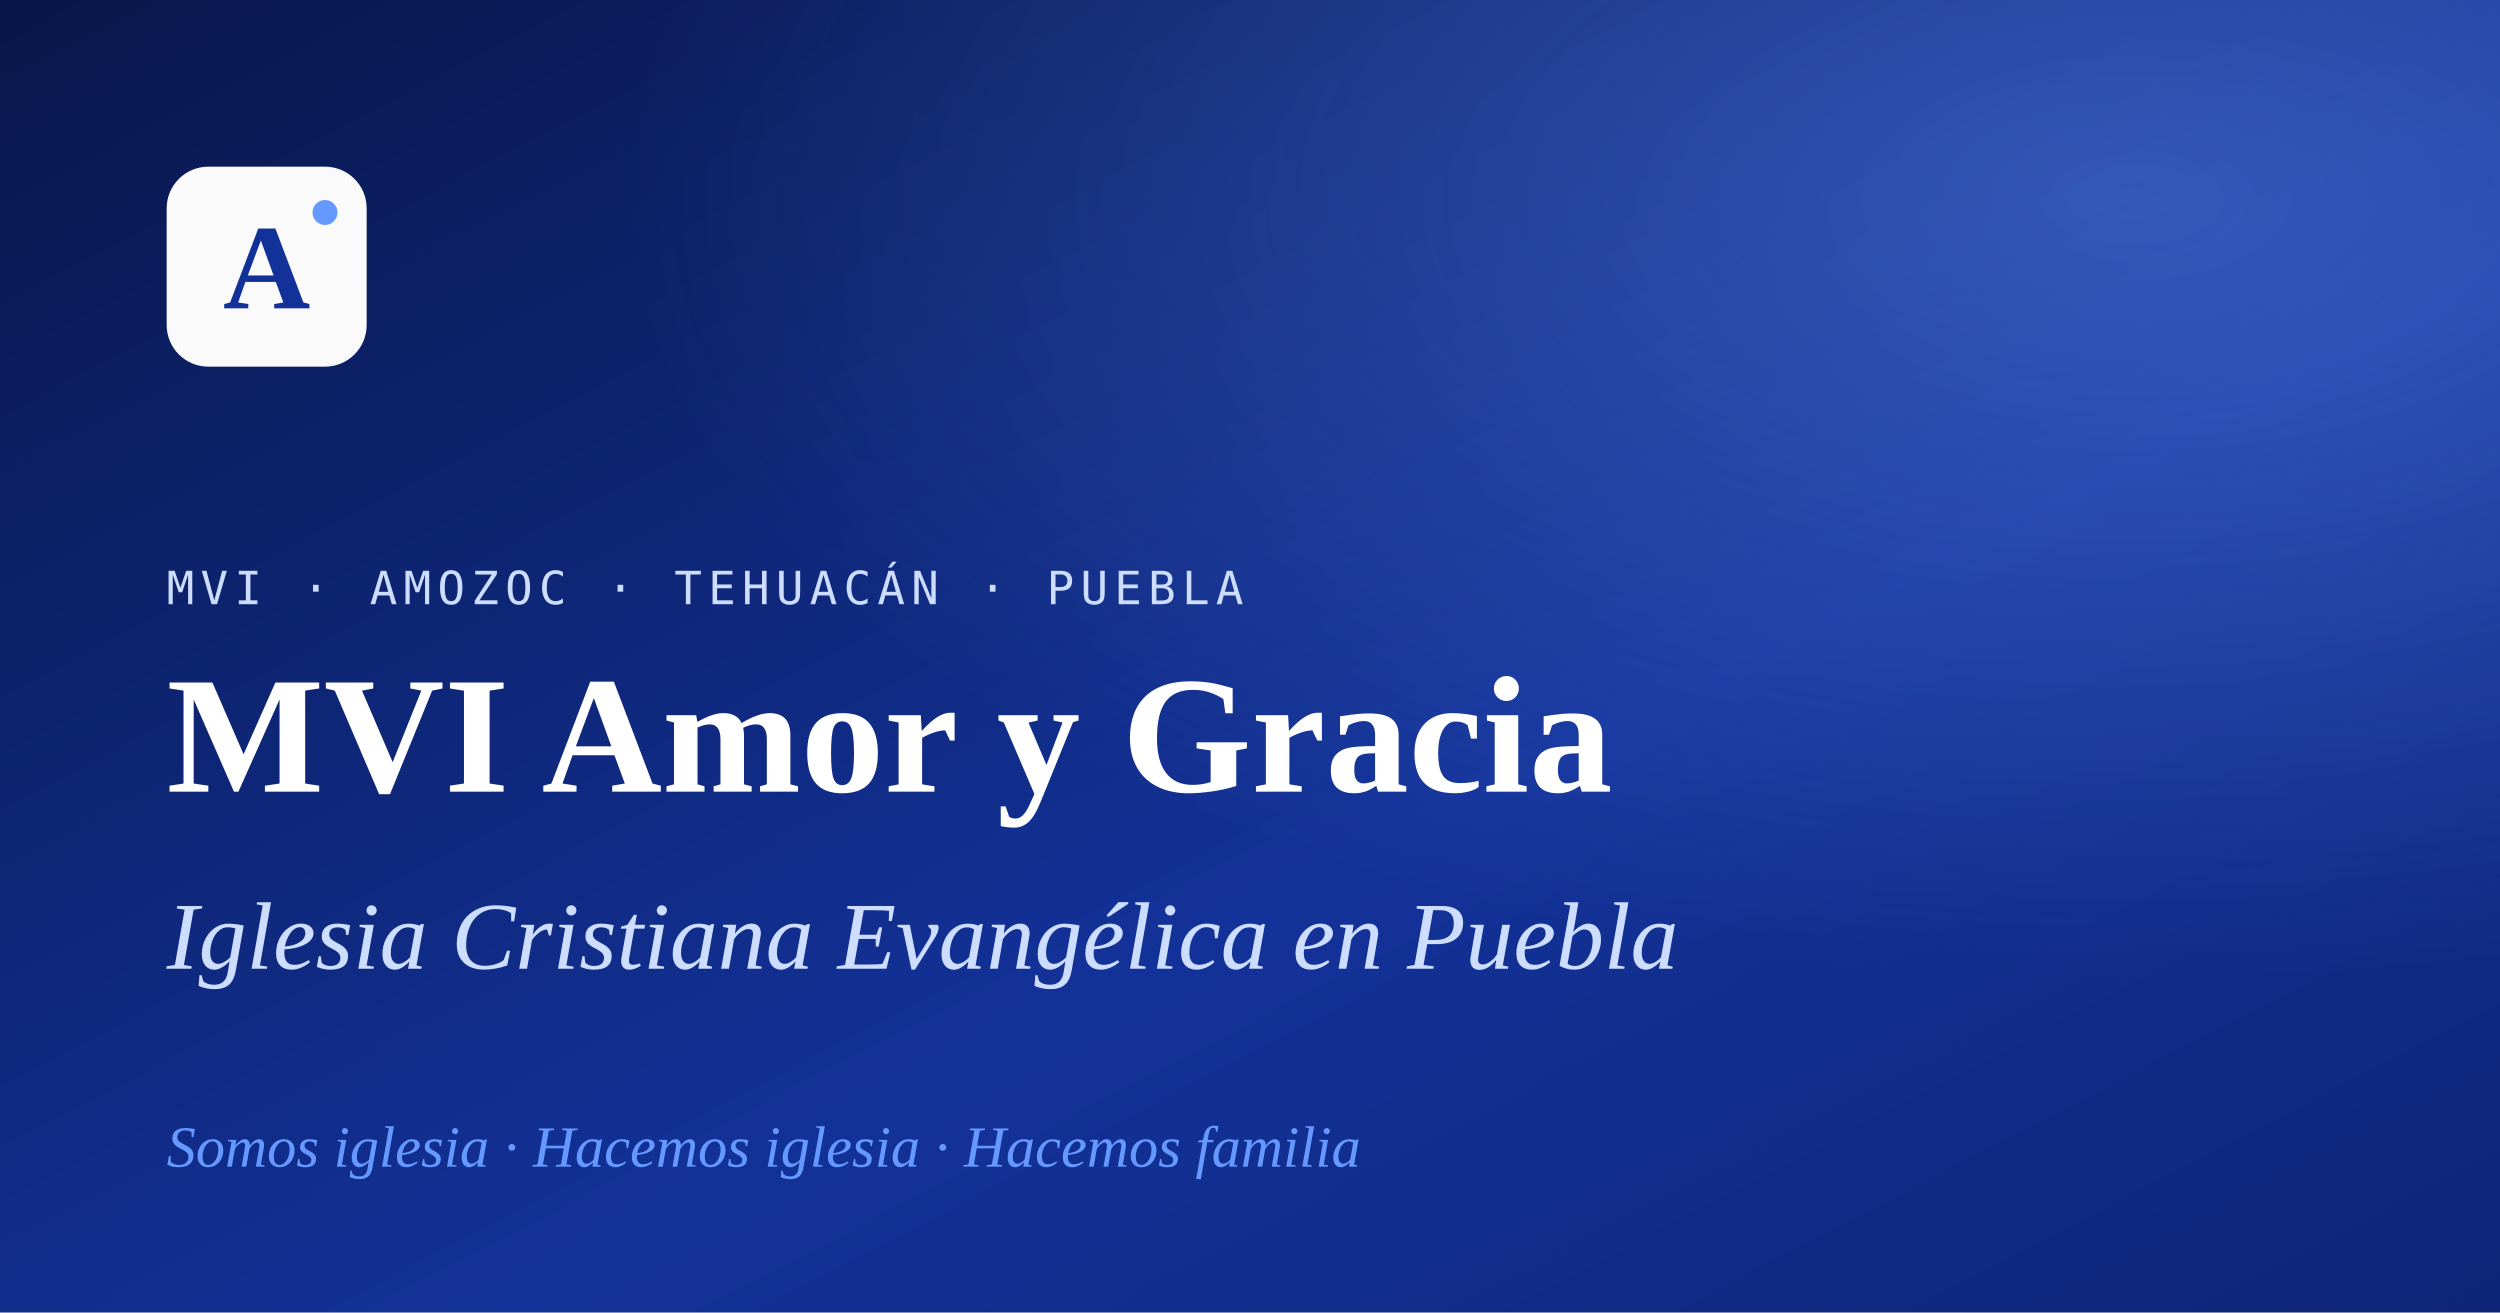
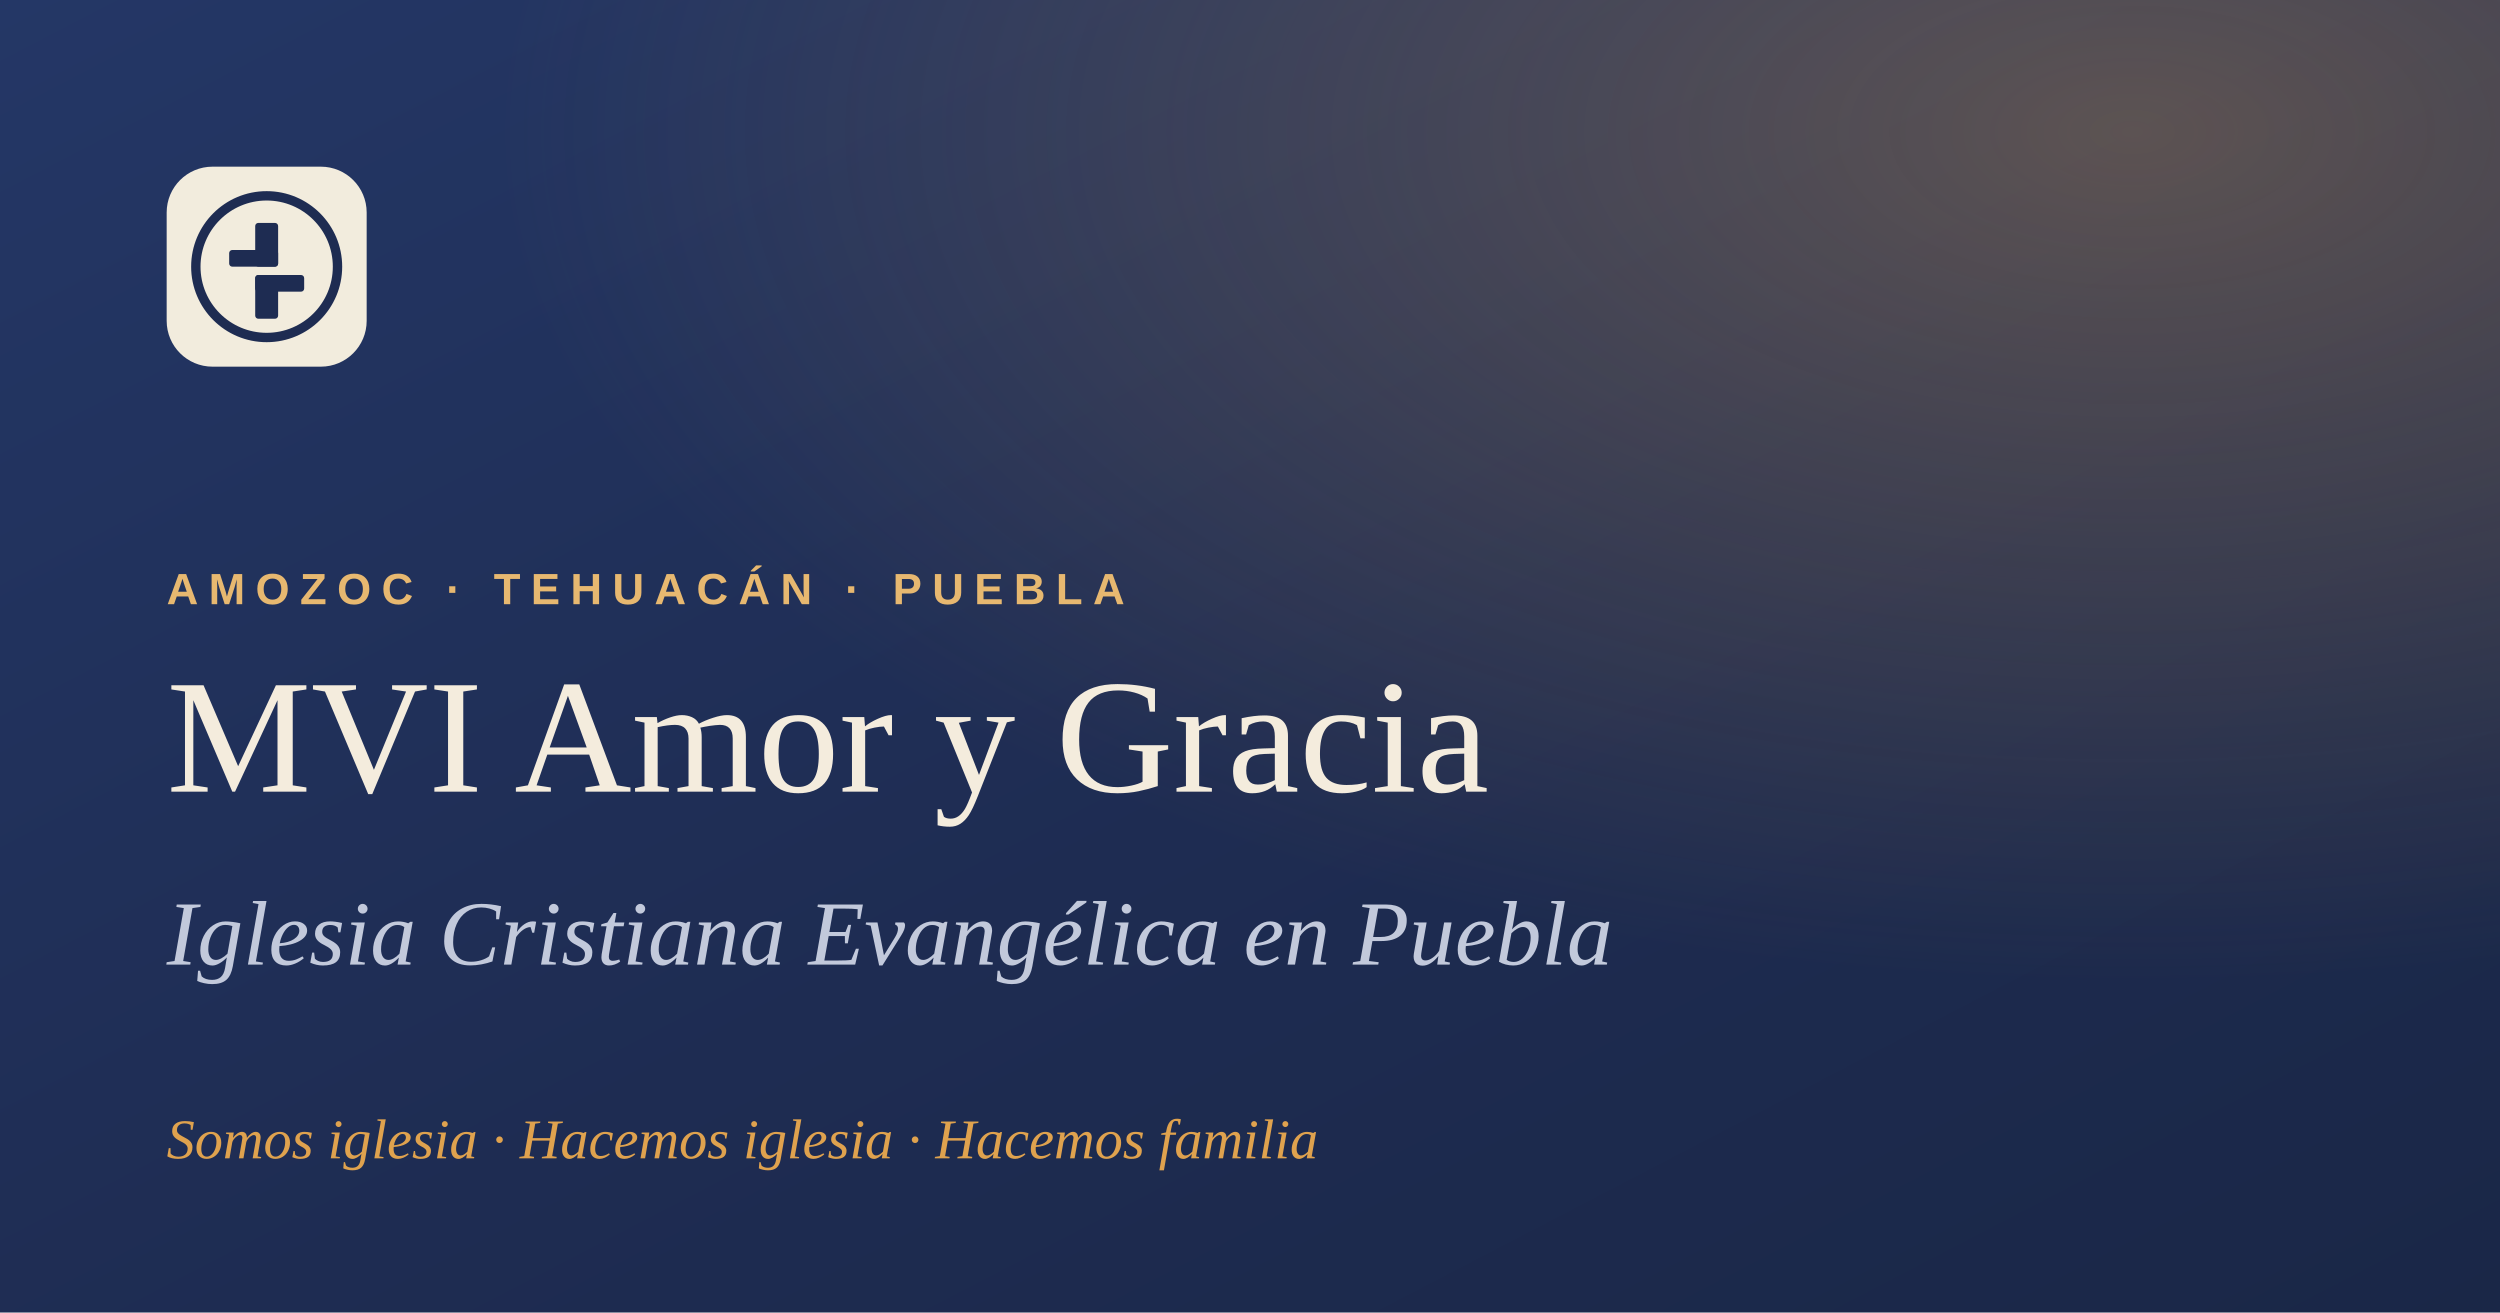
<svg xmlns="http://www.w3.org/2000/svg" viewBox="0 0 1200 630" width="1200" height="630">
  <defs>
    <linearGradient id="bg" x1="0" y1="0" x2="1" y2="1">
-       <stop offset="0%" stop-color="#081649" />
-       <stop offset="60%" stop-color="#133299" />
-       <stop offset="100%" stop-color="#0e2576" />
+       <stop offset="0%" stop-color="#243766" />
+       <stop offset="55%" stop-color="#1E2C52" />
+       <stop offset="100%" stop-color="#1A2747" />
    </linearGradient>
-     <radialGradient id="glow" cx="0.85" cy="0.15" r="0.6">
-       <stop offset="0%" stop-color="rgba(102,153,255,0.4)" />
-       <stop offset="100%" stop-color="rgba(102,153,255,0)" />
+     <radialGradient id="glow" cx="0.85" cy="0.1" r="0.65">
+       <stop offset="0%" stop-color="rgba(223,162,78,0.32)" />
+       <stop offset="100%" stop-color="rgba(223,162,78,0)" />
    </radialGradient>
  </defs>
  <rect width="1200" height="630" fill="url(#bg)" />
  <rect width="1200" height="630" fill="url(#glow)" />
  <g transform="translate(80,80)">
-     <rect width="96" height="96" rx="20" fill="#FAFAFA" />
-     <text x="48" y="68" font-family="Georgia,Times New Roman,serif" font-size="58" font-weight="700" fill="#133299" text-anchor="middle">A</text>
-     <circle cx="76" cy="22" r="6" fill="#6699FF" />
+     <rect width="96" height="96" rx="22" fill="#F2ECDD" />
+     <circle cx="48" cy="48" r="34" fill="none" stroke="#1E2C52" stroke-width="4.5" />
+     <g fill="#1E2C52">
+       <rect x="42.5" y="27" width="11" height="21" rx="1.5" />
+       <rect x="30" y="40" width="23.5" height="8" rx="1.5" />
+       <rect x="42.5" y="52" width="11" height="21" rx="1.5" />
+       <rect x="42.5" y="52" width="23.5" height="8" rx="1.5" />
+     </g>
  </g>
-   <text x="80" y="290" font-family="ui-monospace,Menlo,monospace" font-size="22" letter-spacing="3" fill="#cdddff">MVI · AMOZOC · TEHUACÁN · PUEBLA</text>
-   <text x="80" y="380" font-family="Georgia,Times New Roman,serif" font-size="80" font-weight="700" fill="#FFFFFF">MVI Amor y Gracia</text>
-   <text x="80" y="465" font-family="Georgia,Times New Roman,serif" font-size="46" font-style="italic" fill="#cdddff">Iglesia Cristiana Evangélica en Puebla</text>
-   <text x="80" y="560" font-family="Georgia,Times New Roman,serif" font-size="28" font-style="italic" fill="#6699FF">Somos iglesia · Hacemos iglesia · Hacemos familia</text>
+   <text x="80" y="290" font-family="Arial,Helvetica,sans-serif" font-size="21" font-weight="700" letter-spacing="5" fill="#E7B870">AMOZOC · TEHUACÁN · PUEBLA</text>
+   <text x="80" y="380" font-family="Georgia,Times New Roman,serif" font-size="78" font-weight="500" fill="#F4ECDD">MVI Amor y Gracia</text>
+   <text x="80" y="463" font-family="Georgia,Times New Roman,serif" font-size="44" font-style="italic" fill="#C2C9DB">Iglesia Cristiana Evangélica en Puebla</text>
+   <text x="80" y="556" font-family="Georgia,Times New Roman,serif" font-size="27" font-style="italic" fill="#DFA24E">Somos iglesia · Hacemos iglesia · Hacemos familia</text>
</svg>
